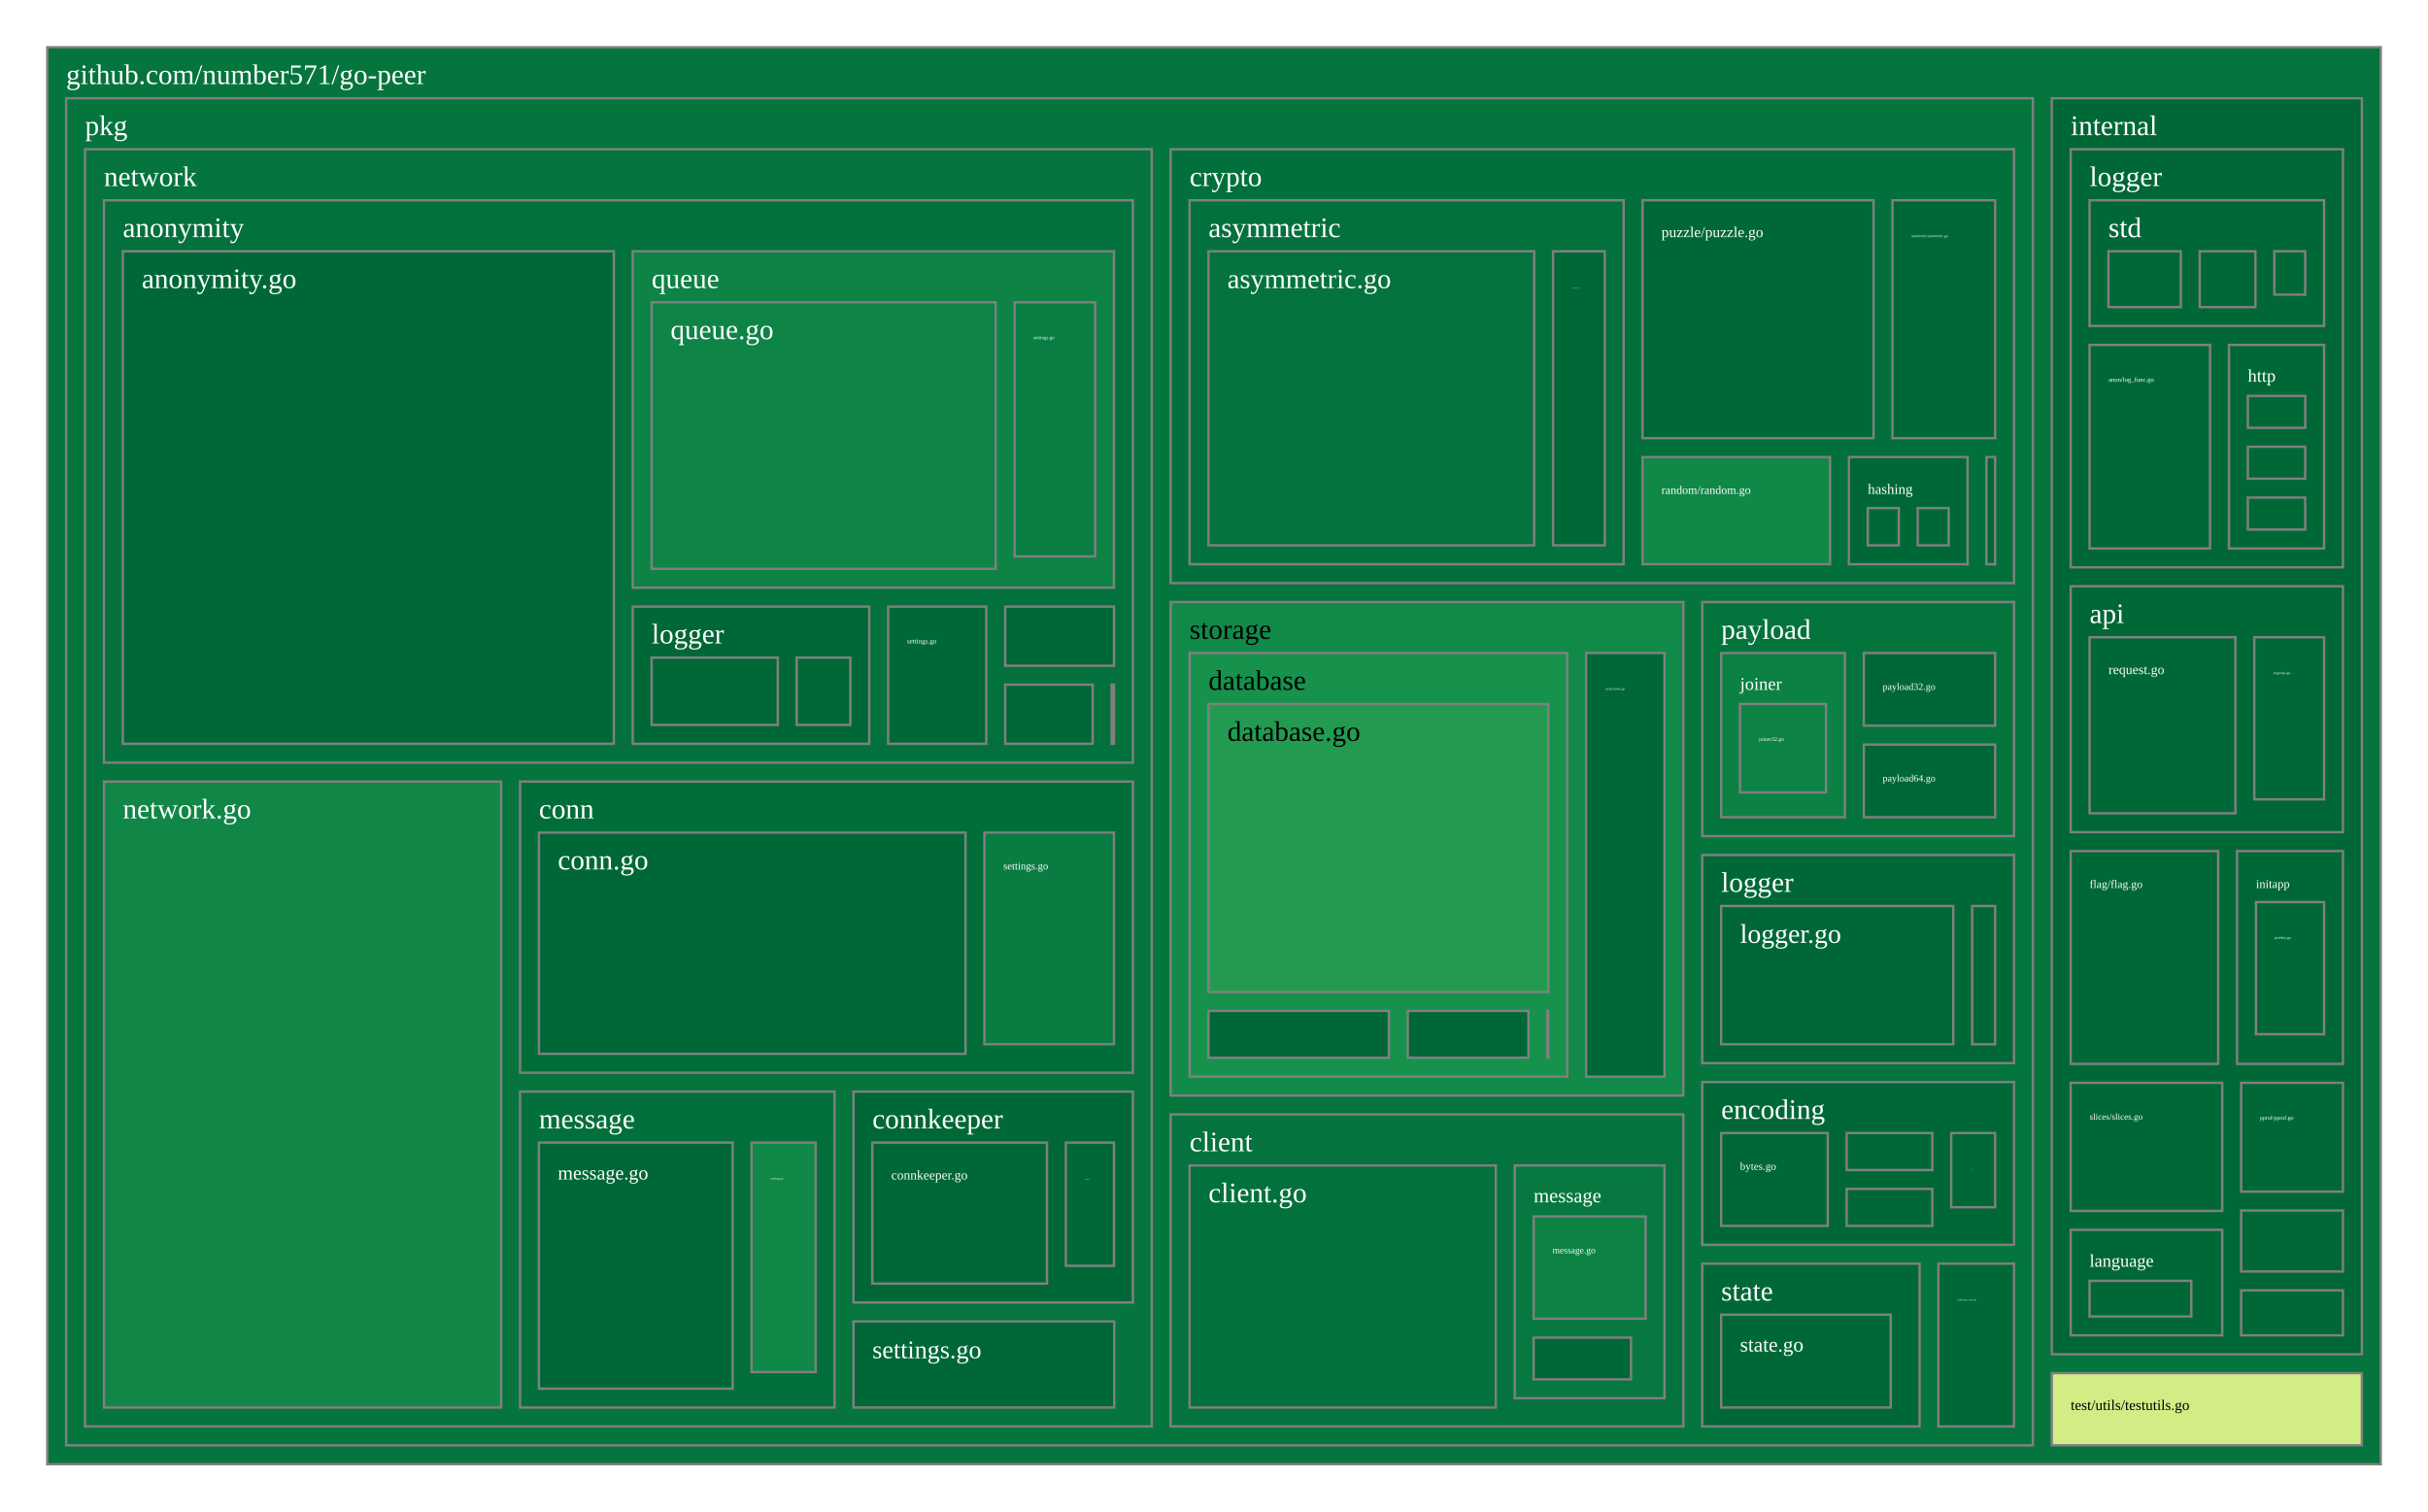
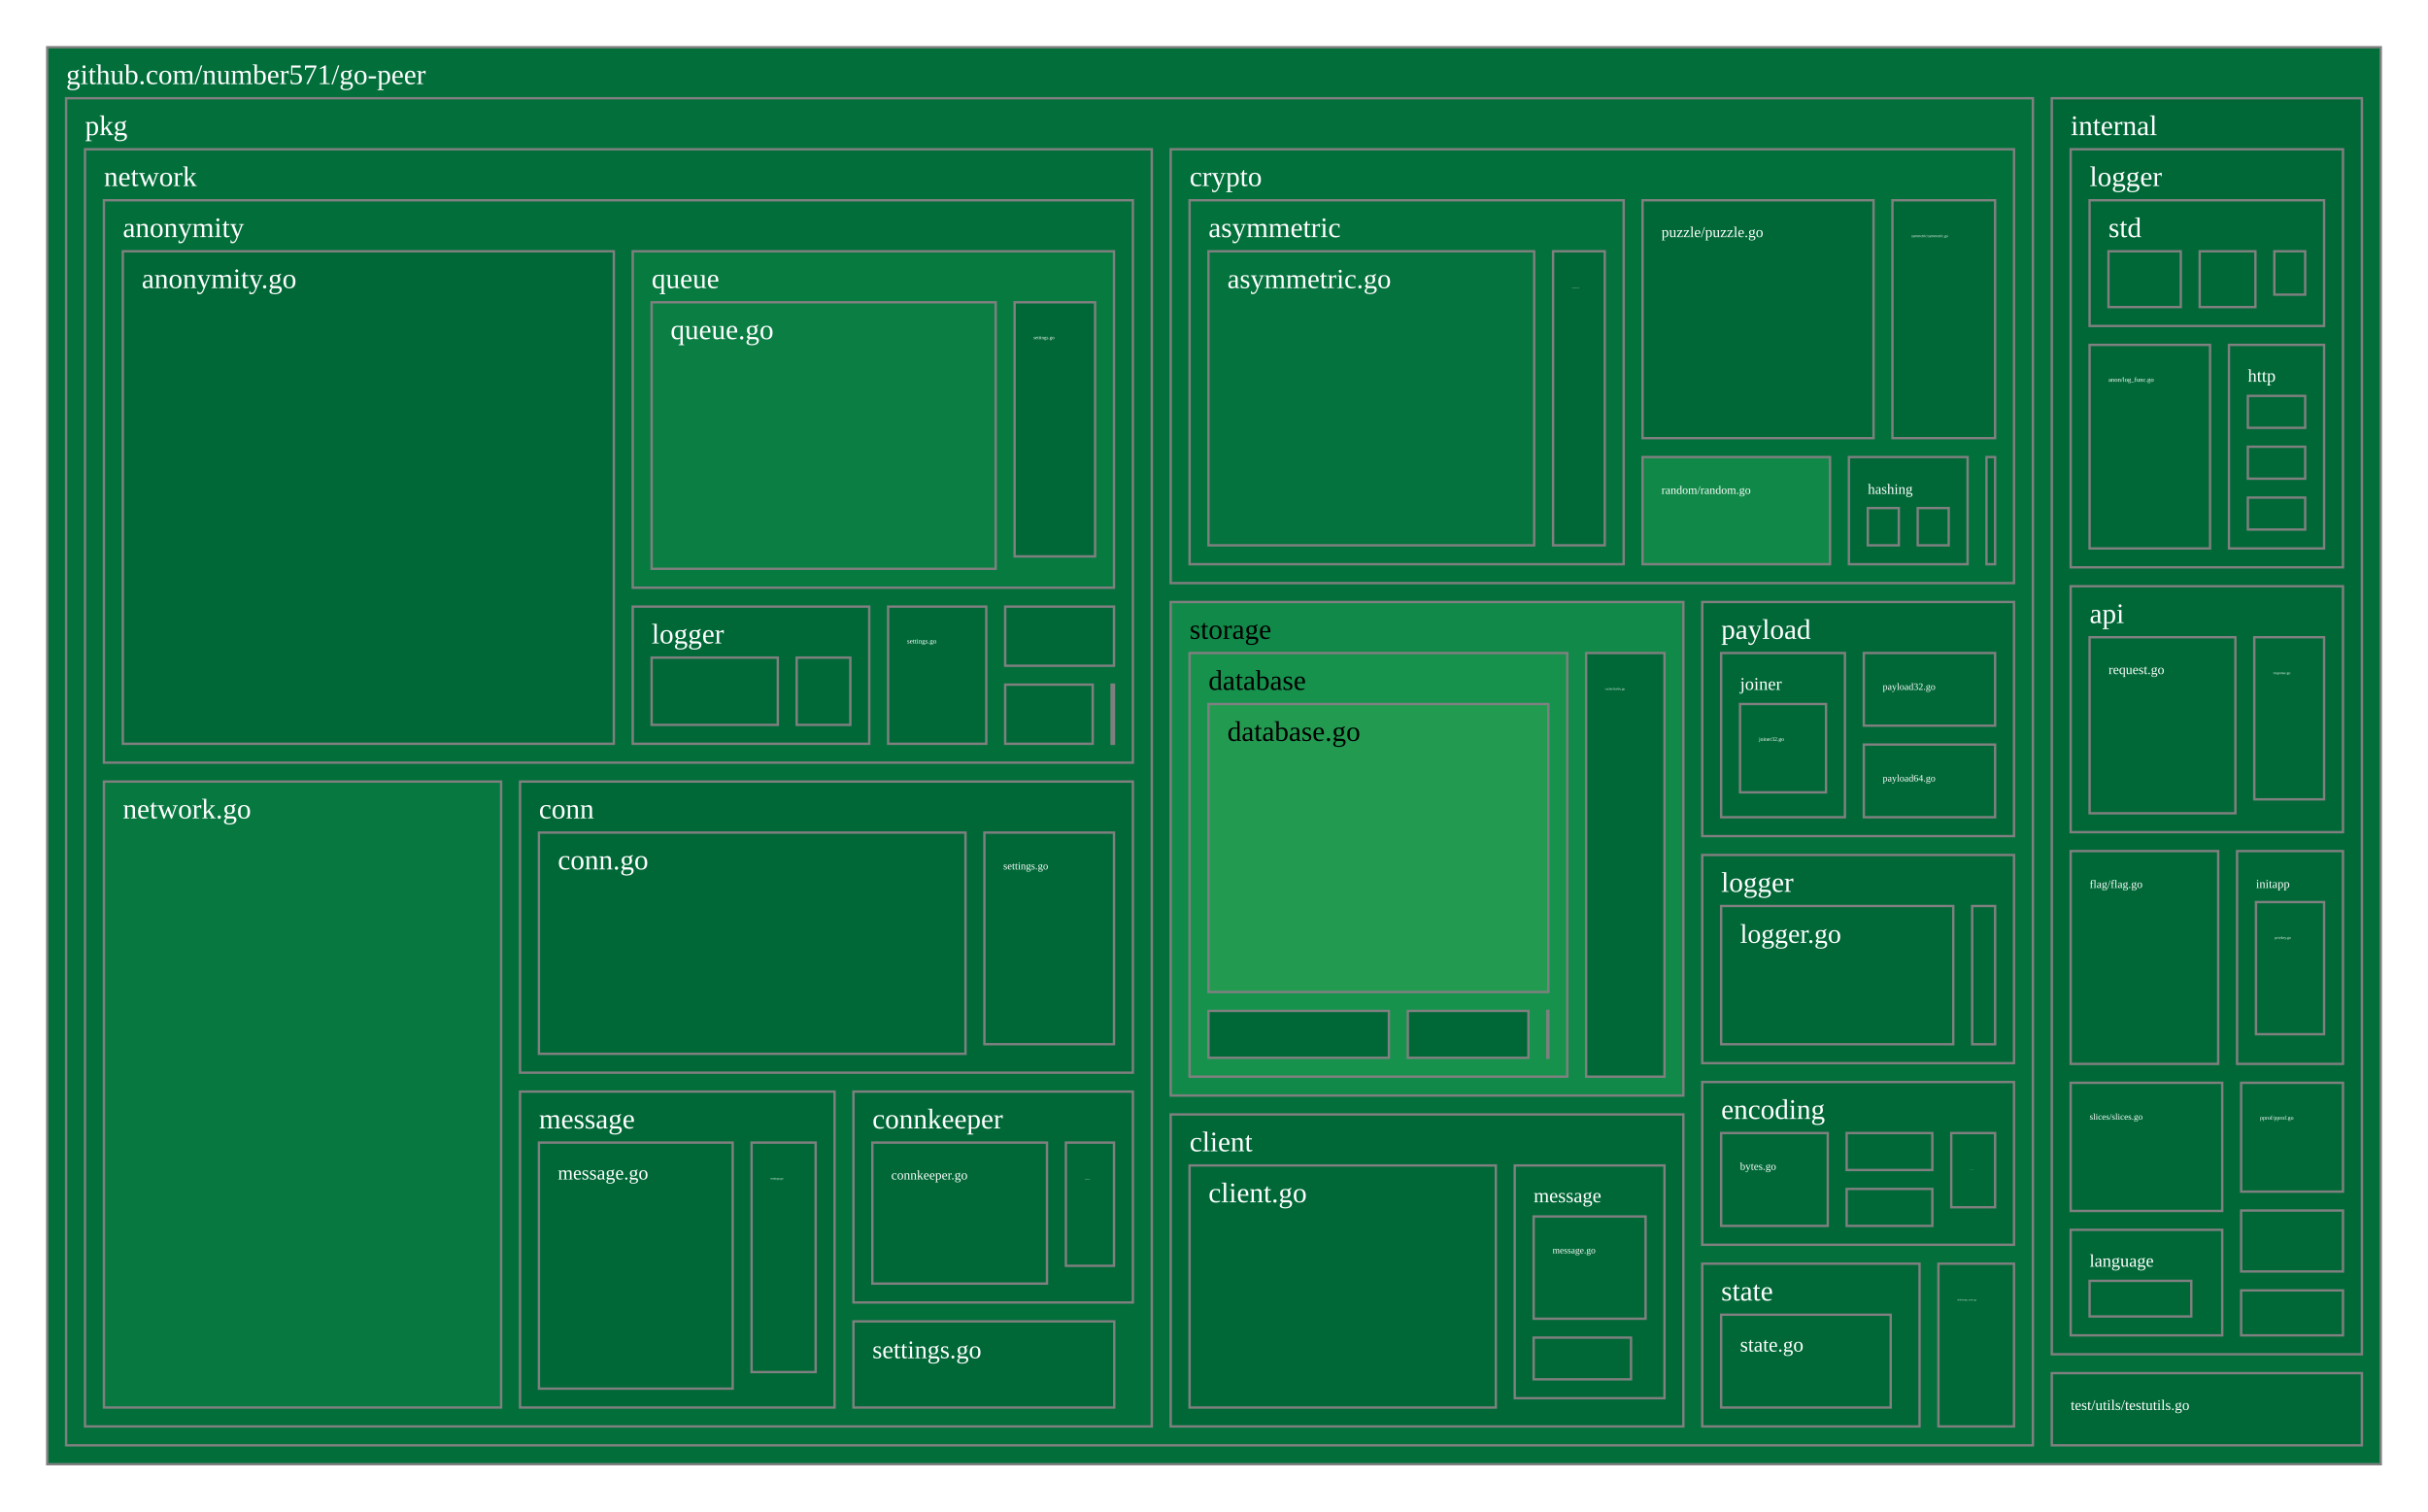
<svg xmlns="http://www.w3.org/2000/svg" viewBox="0 0 1028 640" style="background: white none repeat scroll 0% 0%;">
  <g>
-     <rect x="20" y="20" width="988" height="600" style="fill: rgb(5, 117, 61);opacity:1;fill-opacity:1.00;stroke:rgb(128,128,128);stroke-width:1px;stroke-opacity:1.00;" />
+     <rect x="20" y="20" width="988" height="600" style="fill: rgb(2, 111, 59);opacity:1;fill-opacity:1.00;stroke:rgb(128,128,128);stroke-width:1px;stroke-opacity:1.00;" />
    <text data-notex="1" text-anchor="start" transform="translate(28,35.6) scale(1)" style="font-family: Open Sans, verdana, arial, sans-serif !important; font-size: 12px; fill: rgb(255, 255, 255); fill-opacity: 1.00; white-space: pre;" data-math="N">github.com/number571/go-peer</text>
  </g>
  <g>
    <rect x="868.714" y="41.6" width="131.286" height="531.84" style="fill: rgb(0, 104, 55);opacity:1;fill-opacity:1.00;stroke:rgb(128,128,128);stroke-width:1px;stroke-opacity:1.00;" />
    <text data-notex="1" text-anchor="start" transform="translate(876.7143,57.2) scale(1)" style="font-family: Open Sans, verdana, arial, sans-serif !important; font-size: 12px; fill: rgb(255, 255, 255); fill-opacity: 1.00; white-space: pre;" data-math="N">internal</text>
  </g>
  <g>
-     <rect x="28" y="41.6" width="832.714" height="570.4" style="fill: rgb(5, 117, 62);opacity:1;fill-opacity:1.00;stroke:rgb(128,128,128);stroke-width:1px;stroke-opacity:1.00;" />
+     <rect x="28" y="41.6" width="832.714" height="570.4" style="fill: rgb(3, 112, 59);opacity:1;fill-opacity:1.00;stroke:rgb(128,128,128);stroke-width:1px;stroke-opacity:1.00;" />
    <text data-notex="1" text-anchor="start" transform="translate(36,57.2) scale(1)" style="font-family: Open Sans, verdana, arial, sans-serif !important; font-size: 12px; fill: rgb(255, 255, 255); fill-opacity: 1.00; white-space: pre;" data-math="N">pkg</text>
  </g>
  <g>
-     <rect x="868.714" y="581.44" width="131.286" height="30.56" style="fill: rgb(210, 236, 134);opacity:1;fill-opacity:1.00;stroke:rgb(128,128,128);stroke-width:1px;stroke-opacity:1.00;" />
-     <text data-notex="1" text-anchor="start" transform="translate(876.7143,597.04) scale(0.522127)" style="font-family: Open Sans, verdana, arial, sans-serif !important; font-size: 12px; fill: rgb(0, 0, 0); fill-opacity: 1.00; white-space: pre;" data-math="N">test/utils/testutils.go</text>
+     <rect x="868.714" y="581.44" width="131.286" height="30.56" style="fill: rgb(0, 104, 55);opacity:1;fill-opacity:1.00;stroke:rgb(128,128,128);stroke-width:1px;stroke-opacity:1.00;" />
+     <text data-notex="1" text-anchor="start" transform="translate(876.7143,597.04) scale(0.522127)" style="font-family: Open Sans, verdana, arial, sans-serif !important; font-size: 12px; fill: rgb(255, 255, 255); fill-opacity: 1.00; white-space: pre;" data-math="N">test/utils/testutils.go</text>
  </g>
  <g>
    <rect x="876.714" y="248.232" width="115.286" height="104.141" style="fill: rgb(0, 104, 55);opacity:1;fill-opacity:1.00;stroke:rgb(128,128,128);stroke-width:1px;stroke-opacity:1.00;" />
    <text data-notex="1" text-anchor="start" transform="translate(884.7143,263.8321) scale(1)" style="font-family: Open Sans, verdana, arial, sans-serif !important; font-size: 12px; fill: rgb(255, 255, 255); fill-opacity: 1.00; white-space: pre;" data-math="N">api</text>
  </g>
  <g>
    <rect x="948.882" y="546.394" width="43.118" height="19.046" style="fill: rgb(0, 104, 55);opacity:1;fill-opacity:1.00;stroke:rgb(128,128,128);stroke-width:1px;stroke-opacity:1.00;" />
  </g>
  <g>
    <rect x="948.882" y="512.587" width="43.118" height="25.807" style="fill: rgb(0, 104, 55);opacity:1;fill-opacity:1.00;stroke:rgb(128,128,128);stroke-width:1px;stroke-opacity:1.00;" />
  </g>
  <g>
    <rect x="876.714" y="360.373" width="62.449" height="90.123" style="fill: rgb(0, 104, 55);opacity:1;fill-opacity:1.00;stroke:rgb(128,128,128);stroke-width:1px;stroke-opacity:1.00;" />
    <text data-notex="1" text-anchor="start" transform="translate(884.7143,375.9727) scale(0.403203)" style="font-family: Open Sans, verdana, arial, sans-serif !important; font-size: 12px; fill: rgb(255, 255, 255); fill-opacity: 1.00; white-space: pre;" data-math="N">flag/flag.go</text>
  </g>
  <g>
    <rect x="947.163" y="360.373" width="44.837" height="90.123" style="fill: rgb(0, 104, 55);opacity:1;fill-opacity:1.00;stroke:rgb(128,128,128);stroke-width:1px;stroke-opacity:1.00;" />
    <text data-notex="1" text-anchor="start" transform="translate(955.1633,375.9727) scale(0.429118)" style="font-family: Open Sans, verdana, arial, sans-serif !important; font-size: 12px; fill: rgb(255, 255, 255); fill-opacity: 1.00; white-space: pre;" data-math="N">initapp</text>
  </g>
  <g>
    <rect x="876.714" y="520.757" width="64.167" height="44.683" style="fill: rgb(0, 104, 55);opacity:1;fill-opacity:1.00;stroke:rgb(128,128,128);stroke-width:1px;stroke-opacity:1.00;" />
    <text data-notex="1" text-anchor="start" transform="translate(884.7143,536.3573) scale(0.627178)" style="font-family: Open Sans, verdana, arial, sans-serif !important; font-size: 12px; fill: rgb(255, 255, 255); fill-opacity: 1.00; white-space: pre;" data-math="N">language</text>
  </g>
  <g>
    <rect x="876.714" y="63.2" width="115.286" height="177.032" style="fill: rgb(0, 104, 55);opacity:1;fill-opacity:1.00;stroke:rgb(128,128,128);stroke-width:1px;stroke-opacity:1.00;" />
    <text data-notex="1" text-anchor="start" transform="translate(884.7143,78.8) scale(1)" style="font-family: Open Sans, verdana, arial, sans-serif !important; font-size: 12px; fill: rgb(255, 255, 255); fill-opacity: 1.00; white-space: pre;" data-math="N">logger</text>
  </g>
  <g>
    <rect x="948.882" y="458.496" width="43.118" height="46.091" style="fill: rgb(0, 104, 55);opacity:1;fill-opacity:1.00;stroke:rgb(128,128,128);stroke-width:1px;stroke-opacity:1.00;" />
    <text data-notex="1" text-anchor="start" transform="translate(956.8815,474.0958) scale(0.201774)" style="font-family: Open Sans, verdana, arial, sans-serif !important; font-size: 12px; fill: rgb(255, 255, 255); fill-opacity: 1.00; white-space: pre;" data-math="N">pprof/pprof.go</text>
  </g>
  <g>
    <rect x="876.714" y="458.496" width="64.167" height="54.261" style="fill: rgb(0, 104, 55);opacity:1;fill-opacity:1.00;stroke:rgb(128,128,128);stroke-width:1px;stroke-opacity:1.00;" />
    <text data-notex="1" text-anchor="start" transform="translate(884.7143,474.0958) scale(0.313589)" style="font-family: Open Sans, verdana, arial, sans-serif !important; font-size: 12px; fill: rgb(255, 255, 255); fill-opacity: 1.00; white-space: pre;" data-math="N">slices/slices.go</text>
  </g>
  <g>
-     <rect x="495.654" y="471.898" width="217.067" height="132.102" style="fill: rgb(4, 115, 61);opacity:1;fill-opacity:1.00;stroke:rgb(128,128,128);stroke-width:1px;stroke-opacity:1.00;" />
+     <rect x="495.654" y="471.898" width="217.067" height="132.102" style="fill: rgb(0, 104, 55);opacity:1;fill-opacity:1.00;stroke:rgb(128,128,128);stroke-width:1px;stroke-opacity:1.00;" />
    <text data-notex="1" text-anchor="start" transform="translate(503.6538,487.4982) scale(1)" style="font-family: Open Sans, verdana, arial, sans-serif !important; font-size: 12px; fill: rgb(255, 255, 255); fill-opacity: 1.00; white-space: pre;" data-math="N">client</text>
  </g>
  <g>
    <rect x="495.654" y="63.2" width="357.06" height="183.711" style="fill: rgb(2, 112, 59);opacity:1;fill-opacity:1.00;stroke:rgb(128,128,128);stroke-width:1px;stroke-opacity:1.00;" />
    <text data-notex="1" text-anchor="start" transform="translate(503.6538,78.8) scale(1)" style="font-family: Open Sans, verdana, arial, sans-serif !important; font-size: 12px; fill: rgb(255, 255, 255); fill-opacity: 1.00; white-space: pre;" data-math="N">crypto</text>
  </g>
  <g>
    <rect x="720.721" y="458.177" width="131.994" height="68.911" style="fill: rgb(0, 104, 55);opacity:1;fill-opacity:1.00;stroke:rgb(128,128,128);stroke-width:1px;stroke-opacity:1.00;" />
    <text data-notex="1" text-anchor="start" transform="translate(728.7206,473.7772) scale(1)" style="font-family: Open Sans, verdana, arial, sans-serif !important; font-size: 12px; fill: rgb(255, 255, 255); fill-opacity: 1.00; white-space: pre;" data-math="N">encoding</text>
  </g>
  <g>
    <rect x="720.721" y="362.038" width="131.994" height="88.139" style="fill: rgb(0, 104, 55);opacity:1;fill-opacity:1.00;stroke:rgb(128,128,128);stroke-width:1px;stroke-opacity:1.00;" />
    <text data-notex="1" text-anchor="start" transform="translate(728.7206,377.6379) scale(1)" style="font-family: Open Sans, verdana, arial, sans-serif !important; font-size: 12px; fill: rgb(255, 255, 255); fill-opacity: 1.00; white-space: pre;" data-math="N">logger</text>
  </g>
  <g>
-     <rect x="36" y="63.2" width="451.654" height="540.8" style="fill: rgb(5, 116, 61);opacity:1;fill-opacity:1.00;stroke:rgb(128,128,128);stroke-width:1px;stroke-opacity:1.00;" />
+     <rect x="36" y="63.2" width="451.654" height="540.8" style="fill: rgb(2, 110, 58);opacity:1;fill-opacity:1.00;stroke:rgb(128,128,128);stroke-width:1px;stroke-opacity:1.00;" />
    <text data-notex="1" text-anchor="start" transform="translate(44,78.8) scale(1)" style="font-family: Open Sans, verdana, arial, sans-serif !important; font-size: 12px; fill: rgb(255, 255, 255); fill-opacity: 1.00; white-space: pre;" data-math="N">network</text>
  </g>
  <g>
-     <rect x="720.721" y="254.911" width="131.994" height="99.127" style="fill: rgb(4, 116, 61);opacity:1;fill-opacity:1.00;stroke:rgb(128,128,128);stroke-width:1px;stroke-opacity:1.00;" />
+     <rect x="720.721" y="254.911" width="131.994" height="99.127" style="fill: rgb(0, 104, 55);opacity:1;fill-opacity:1.00;stroke:rgb(128,128,128);stroke-width:1px;stroke-opacity:1.00;" />
    <text data-notex="1" text-anchor="start" transform="translate(728.7206,270.5113) scale(1)" style="font-family: Open Sans, verdana, arial, sans-serif !important; font-size: 12px; fill: rgb(255, 255, 255); fill-opacity: 1.00; white-space: pre;" data-math="N">payload</text>
  </g>
  <g>
    <rect x="720.721" y="535.089" width="91.995" height="68.911" style="fill: rgb(0, 104, 55);opacity:1;fill-opacity:1.00;stroke:rgb(128,128,128);stroke-width:1px;stroke-opacity:1.00;" />
    <text data-notex="1" text-anchor="start" transform="translate(728.7206,550.6886) scale(1)" style="font-family: Open Sans, verdana, arial, sans-serif !important; font-size: 12px; fill: rgb(255, 255, 255); fill-opacity: 1.00; white-space: pre;" data-math="N">state</text>
  </g>
  <g>
    <rect x="495.654" y="254.911" width="217.067" height="208.987" style="fill: rgb(17, 138, 73);opacity:1;fill-opacity:1.00;stroke:rgb(128,128,128);stroke-width:1px;stroke-opacity:1.00;" />
    <text data-notex="1" text-anchor="start" transform="translate(503.6538,270.5113) scale(1)" style="font-family: Open Sans, verdana, arial, sans-serif !important; font-size: 12px; fill: rgb(0, 0, 0); fill-opacity: 1.00; white-space: pre;" data-math="N">storage</text>
  </g>
  <g>
    <rect x="820.716" y="535.089" width="31.998" height="68.911" style="fill: rgb(0, 104, 55);opacity:1;fill-opacity:1.00;stroke:rgb(128,128,128);stroke-width:1px;stroke-opacity:1.00;" />
    <text data-notex="1" text-anchor="start" transform="translate(828.7161,550.6886) scale(0.079356)" style="font-family: Open Sans, verdana, arial, sans-serif !important; font-size: 12px; fill: rgb(255, 255, 255); fill-opacity: 1.00; white-space: pre;" data-math="N">utils/merge_errors.go</text>
  </g>
  <g>
    <rect x="884.714" y="269.832" width="61.736" height="74.541" style="fill: rgb(0, 104, 55);opacity:1;fill-opacity:1.00;stroke:rgb(128,128,128);stroke-width:1px;stroke-opacity:1.00;" />
    <text data-notex="1" text-anchor="start" transform="translate(892.7143,285.4321) scale(0.476414)" style="font-family: Open Sans, verdana, arial, sans-serif !important; font-size: 12px; fill: rgb(255, 255, 255); fill-opacity: 1.00; white-space: pre;" data-math="N">request.go</text>
  </g>
  <g>
    <rect x="954.45" y="269.832" width="29.55" height="68.645" style="fill: rgb(0, 104, 55);opacity:1;fill-opacity:1.00;stroke:rgb(128,128,128);stroke-width:1px;stroke-opacity:1.00;" />
    <text data-notex="1" text-anchor="start" transform="translate(962.45,285.4321) scale(0.128314)" style="font-family: Open Sans, verdana, arial, sans-serif !important; font-size: 12px; fill: rgb(255, 255, 255); fill-opacity: 1.00; white-space: pre;" data-math="N">response.go</text>
  </g>
  <g>
    <rect x="955.163" y="381.973" width="28.837" height="55.955" style="fill: rgb(0, 104, 55);opacity:1;fill-opacity:1.00;stroke:rgb(128,128,128);stroke-width:1px;stroke-opacity:1.00;" />
    <text data-notex="1" text-anchor="start" transform="translate(963.1633,397.5727) scale(0.133716)" style="font-family: Open Sans, verdana, arial, sans-serif !important; font-size: 12px; fill: rgb(255, 255, 255); fill-opacity: 1.00; white-space: pre;" data-math="N">privkey.go</text>
  </g>
  <g>
    <rect x="884.714" y="542.357" width="43.061" height="15.083" style="fill: rgb(0, 104, 55);opacity:1;fill-opacity:1.00;stroke:rgb(128,128,128);stroke-width:1px;stroke-opacity:1.00;" />
  </g>
  <g>
    <rect x="884.714" y="146.031" width="51.007" height="86.201" style="fill: rgb(0, 104, 55);opacity:1;fill-opacity:1.00;stroke:rgb(128,128,128);stroke-width:1px;stroke-opacity:1.00;" />
    <text data-notex="1" text-anchor="start" transform="translate(892.7143,161.6308) scale(0.227911)" style="font-family: Open Sans, verdana, arial, sans-serif !important; font-size: 12px; fill: rgb(255, 255, 255); fill-opacity: 1.00; white-space: pre;" data-math="N">anon/log_func.go</text>
  </g>
  <g>
    <rect x="943.721" y="146.031" width="40.279" height="86.201" style="fill: rgb(0, 104, 55);opacity:1;fill-opacity:1.00;stroke:rgb(128,128,128);stroke-width:1px;stroke-opacity:1.00;" />
    <text data-notex="1" text-anchor="start" transform="translate(951.7214,161.6308) scale(0.632254)" style="font-family: Open Sans, verdana, arial, sans-serif !important; font-size: 12px; fill: rgb(255, 255, 255); fill-opacity: 1.00; white-space: pre;" data-math="N">http</text>
  </g>
  <g>
    <rect x="884.714" y="84.8" width="99.286" height="53.231" style="fill: rgb(0, 104, 55);opacity:1;fill-opacity:1.00;stroke:rgb(128,128,128);stroke-width:1px;stroke-opacity:1.00;" />
    <text data-notex="1" text-anchor="start" transform="translate(892.7143,100.4) scale(1)" style="font-family: Open Sans, verdana, arial, sans-serif !important; font-size: 12px; fill: rgb(255, 255, 255); fill-opacity: 1.00; white-space: pre;" data-math="N">std</text>
  </g>
  <g>
-     <rect x="503.654" y="493.498" width="129.678" height="102.502" style="fill: rgb(3, 113, 59);opacity:1;fill-opacity:1.00;stroke:rgb(128,128,128);stroke-width:1px;stroke-opacity:1.00;" />
+     <rect x="503.654" y="493.498" width="129.678" height="102.502" style="fill: rgb(0, 104, 55);opacity:1;fill-opacity:1.00;stroke:rgb(128,128,128);stroke-width:1px;stroke-opacity:1.00;" />
    <text data-notex="1" text-anchor="start" transform="translate(511.6538,509.0982) scale(1)" style="font-family: Open Sans, verdana, arial, sans-serif !important; font-size: 12px; fill: rgb(255, 255, 255); fill-opacity: 1.00; white-space: pre;" data-math="N">client.go</text>
  </g>
  <g>
-     <rect x="641.332" y="493.498" width="63.389" height="98.555" style="fill: rgb(7, 121, 64);opacity:1;fill-opacity:1.00;stroke:rgb(128,128,128);stroke-width:1px;stroke-opacity:1.00;" />
+     <rect x="641.332" y="493.498" width="63.389" height="98.555" style="fill: rgb(0, 104, 55);opacity:1;fill-opacity:1.00;stroke:rgb(128,128,128);stroke-width:1px;stroke-opacity:1.00;" />
    <text data-notex="1" text-anchor="start" transform="translate(649.332,509.0982) scale(0.705188)" style="font-family: Open Sans, verdana, arial, sans-serif !important; font-size: 12px; fill: rgb(255, 255, 255); fill-opacity: 1.00; white-space: pre;" data-math="N">message</text>
  </g>
  <g>
    <rect x="503.654" y="84.8" width="183.791" height="154.111" style="fill: rgb(3, 113, 60);opacity:1;fill-opacity:1.00;stroke:rgb(128,128,128);stroke-width:1px;stroke-opacity:1.00;" />
    <text data-notex="1" text-anchor="start" transform="translate(511.6538,100.4) scale(1)" style="font-family: Open Sans, verdana, arial, sans-serif !important; font-size: 12px; fill: rgb(255, 255, 255); fill-opacity: 1.00; white-space: pre;" data-math="N">asymmetric</text>
  </g>
  <g>
    <rect x="782.817" y="193.533" width="50.248" height="45.378" style="fill: rgb(0, 104, 55);opacity:1;fill-opacity:1.00;stroke:rgb(128,128,128);stroke-width:1px;stroke-opacity:1.00;" />
    <text data-notex="1" text-anchor="start" transform="translate(790.817,209.1332) scale(0.50964)" style="font-family: Open Sans, verdana, arial, sans-serif !important; font-size: 12px; fill: rgb(255, 255, 255); fill-opacity: 1.00; white-space: pre;" data-math="N">hashing</text>
  </g>
  <g>
    <rect x="841.065" y="193.533" width="3.65" height="45.378" style="fill: rgb(0, 104, 55);opacity:1;fill-opacity:1.00;stroke:rgb(128,128,128);stroke-width:1px;stroke-opacity:1.00;" />
  </g>
  <g>
    <rect x="695.445" y="84.8" width="97.799" height="100.733" style="fill: rgb(0, 104, 55);opacity:1;fill-opacity:1.00;stroke:rgb(128,128,128);stroke-width:1px;stroke-opacity:1.00;" />
    <text data-notex="1" text-anchor="start" transform="translate(703.4453,100.4) scale(0.532546)" style="font-family: Open Sans, verdana, arial, sans-serif !important; font-size: 12px; fill: rgb(255, 255, 255); fill-opacity: 1.00; white-space: pre;" data-math="N">puzzle/puzzle.go</text>
  </g>
  <g>
    <rect x="695.445" y="193.533" width="79.372" height="45.378" style="fill: rgb(16, 136, 71);opacity:1;fill-opacity:1.00;stroke:rgb(128,128,128);stroke-width:1px;stroke-opacity:1.00;" />
    <text data-notex="1" text-anchor="start" transform="translate(703.4453,209.1332) scale(0.412576)" style="font-family: Open Sans, verdana, arial, sans-serif !important; font-size: 12px; fill: rgb(255, 255, 255); fill-opacity: 1.00; white-space: pre;" data-math="N">random/random.go</text>
  </g>
  <g>
    <rect x="801.244" y="84.8" width="43.47" height="100.733" style="fill: rgb(0, 104, 55);opacity:1;fill-opacity:1.00;stroke:rgb(128,128,128);stroke-width:1px;stroke-opacity:1.00;" />
    <text data-notex="1" text-anchor="start" transform="translate(809.2444,100.4) scale(0.130066)" style="font-family: Open Sans, verdana, arial, sans-serif !important; font-size: 12px; fill: rgb(255, 255, 255); fill-opacity: 1.00; white-space: pre;" data-math="N">symmetric/symmetric.go</text>
  </g>
  <g>
    <rect x="728.721" y="479.777" width="45.14" height="39.311" style="fill: rgb(0, 104, 55);opacity:1;fill-opacity:1.00;stroke:rgb(128,128,128);stroke-width:1px;stroke-opacity:1.00;" />
    <text data-notex="1" text-anchor="start" transform="translate(736.7206,495.3772) scale(0.379429)" style="font-family: Open Sans, verdana, arial, sans-serif !important; font-size: 12px; fill: rgb(255, 255, 255); fill-opacity: 1.00; white-space: pre;" data-math="N">bytes.go</text>
  </g>
  <g>
    <rect x="781.861" y="479.777" width="36.283" height="15.656" style="fill: rgb(0, 104, 55);opacity:1;fill-opacity:1.00;stroke:rgb(128,128,128);stroke-width:1px;stroke-opacity:1.00;" />
  </g>
  <g>
    <rect x="781.861" y="503.433" width="36.283" height="15.656" style="fill: rgb(0, 104, 55);opacity:1;fill-opacity:1.00;stroke:rgb(128,128,128);stroke-width:1px;stroke-opacity:1.00;" />
  </g>
  <g>
    <rect x="826.144" y="479.777" width="18.57" height="31.426" style="fill: rgb(0, 104, 55);opacity:1;fill-opacity:1.00;stroke:rgb(128,128,128);stroke-width:1px;stroke-opacity:1.00;" />
    <text data-notex="1" text-anchor="start" transform="translate(834.1442,495.3772) scale(0.015748)" style="font-family: Open Sans, verdana, arial, sans-serif !important; font-size: 12px; fill: rgb(255, 255, 255); fill-opacity: 1.00; white-space: pre;" data-math="N">serialize_yaml.go</text>
  </g>
  <g>
    <rect x="728.721" y="383.638" width="98.28" height="58.539" style="fill: rgb(0, 104, 55);opacity:1;fill-opacity:1.00;stroke:rgb(128,128,128);stroke-width:1px;stroke-opacity:1.00;" />
    <text data-notex="1" text-anchor="start" transform="translate(736.7206,399.2379) scale(0.952318)" style="font-family: Open Sans, verdana, arial, sans-serif !important; font-size: 12px; fill: rgb(255, 255, 255); fill-opacity: 1.00; white-space: pre;" data-math="N">logger.go</text>
  </g>
  <g>
    <rect x="835.001" y="383.638" width="9.713" height="58.539" style="fill: rgb(0, 104, 55);opacity:1;fill-opacity:1.00;stroke:rgb(128,128,128);stroke-width:1px;stroke-opacity:1.00;" />
  </g>
  <g>
-     <rect x="44" y="84.8" width="435.654" height="238.145" style="fill: rgb(3, 113, 60);opacity:1;fill-opacity:1.00;stroke:rgb(128,128,128);stroke-width:1px;stroke-opacity:1.00;" />
+     <rect x="44" y="84.8" width="435.654" height="238.145" style="fill: rgb(2, 110, 58);opacity:1;fill-opacity:1.00;stroke:rgb(128,128,128);stroke-width:1px;stroke-opacity:1.00;" />
    <text data-notex="1" text-anchor="start" transform="translate(52,100.4) scale(1)" style="font-family: Open Sans, verdana, arial, sans-serif !important; font-size: 12px; fill: rgb(255, 255, 255); fill-opacity: 1.00; white-space: pre;" data-math="N">anonymity</text>
  </g>
  <g>
-     <rect x="220.176" y="330.945" width="259.478" height="123.276" style="fill: rgb(1, 109, 57);opacity:1;fill-opacity:1.00;stroke:rgb(128,128,128);stroke-width:1px;stroke-opacity:1.00;" />
+     <rect x="220.176" y="330.945" width="259.478" height="123.276" style="fill: rgb(0, 104, 55);opacity:1;fill-opacity:1.00;stroke:rgb(128,128,128);stroke-width:1px;stroke-opacity:1.00;" />
    <text data-notex="1" text-anchor="start" transform="translate(228.1756,346.5451) scale(1)" style="font-family: Open Sans, verdana, arial, sans-serif !important; font-size: 12px; fill: rgb(255, 255, 255); fill-opacity: 1.00; white-space: pre;" data-math="N">conn</text>
  </g>
  <g>
    <rect x="361.345" y="462.222" width="118.309" height="89.299" style="fill: rgb(0, 104, 55);opacity:1;fill-opacity:1.00;stroke:rgb(128,128,128);stroke-width:1px;stroke-opacity:1.00;" />
    <text data-notex="1" text-anchor="start" transform="translate(369.3447,477.8215) scale(1)" style="font-family: Open Sans, verdana, arial, sans-serif !important; font-size: 12px; fill: rgb(255, 255, 255); fill-opacity: 1.00; white-space: pre;" data-math="N">connkeeper</text>
  </g>
  <g>
-     <rect x="220.176" y="462.222" width="133.169" height="133.778" style="fill: rgb(3, 112, 59);opacity:1;fill-opacity:1.00;stroke:rgb(128,128,128);stroke-width:1px;stroke-opacity:1.00;" />
+     <rect x="220.176" y="462.222" width="133.169" height="133.778" style="fill: rgb(0, 104, 55);opacity:1;fill-opacity:1.00;stroke:rgb(128,128,128);stroke-width:1px;stroke-opacity:1.00;" />
    <text data-notex="1" text-anchor="start" transform="translate(228.1756,477.8215) scale(1)" style="font-family: Open Sans, verdana, arial, sans-serif !important; font-size: 12px; fill: rgb(255, 255, 255); fill-opacity: 1.00; white-space: pre;" data-math="N">message</text>
  </g>
  <g>
-     <rect x="44" y="330.945" width="168.176" height="265.055" style="fill: rgb(16, 135, 71);opacity:1;fill-opacity:1.00;stroke:rgb(128,128,128);stroke-width:1px;stroke-opacity:1.00;" />
+     <rect x="44" y="330.945" width="168.176" height="265.055" style="fill: rgb(7, 121, 64);opacity:1;fill-opacity:1.00;stroke:rgb(128,128,128);stroke-width:1px;stroke-opacity:1.00;" />
    <text data-notex="1" text-anchor="start" transform="translate(52,346.5451) scale(1)" style="font-family: Open Sans, verdana, arial, sans-serif !important; font-size: 12px; fill: rgb(255, 255, 255); fill-opacity: 1.00; white-space: pre;" data-math="N">network.go</text>
  </g>
  <g>
    <rect x="361.345" y="559.52" width="110.415" height="36.48" style="fill: rgb(0, 104, 55);opacity:1;fill-opacity:1.00;stroke:rgb(128,128,128);stroke-width:1px;stroke-opacity:1.00;" />
    <text data-notex="1" text-anchor="start" transform="translate(369.3447,575.1205) scale(0.89408)" style="font-family: Open Sans, verdana, arial, sans-serif !important; font-size: 12px; fill: rgb(255, 255, 255); fill-opacity: 1.00; white-space: pre;" data-math="N">settings.go</text>
  </g>
  <g>
-     <rect x="728.721" y="276.511" width="52.407" height="69.527" style="fill: rgb(12, 129, 68);opacity:1;fill-opacity:1.00;stroke:rgb(128,128,128);stroke-width:1px;stroke-opacity:1.00;" />
+     <rect x="728.721" y="276.511" width="52.407" height="69.527" style="fill: rgb(0, 104, 55);opacity:1;fill-opacity:1.00;stroke:rgb(128,128,128);stroke-width:1px;stroke-opacity:1.00;" />
    <text data-notex="1" text-anchor="start" transform="translate(736.7206,292.1113) scale(0.632069)" style="font-family: Open Sans, verdana, arial, sans-serif !important; font-size: 12px; fill: rgb(255, 255, 255); fill-opacity: 1.00; white-space: pre;" data-math="N">joiner</text>
  </g>
  <g>
    <rect x="789.128" y="276.511" width="55.587" height="30.763" style="fill: rgb(0, 104, 55);opacity:1;fill-opacity:1.00;stroke:rgb(128,128,128);stroke-width:1px;stroke-opacity:1.00;" />
    <text data-notex="1" text-anchor="start" transform="translate(797.1278,292.1113) scale(0.343633)" style="font-family: Open Sans, verdana, arial, sans-serif !important; font-size: 12px; fill: rgb(255, 255, 255); fill-opacity: 1.00; white-space: pre;" data-math="N">payload32.go</text>
  </g>
  <g>
    <rect x="789.128" y="315.275" width="55.587" height="30.763" style="fill: rgb(0, 104, 55);opacity:1;fill-opacity:1.00;stroke:rgb(128,128,128);stroke-width:1px;stroke-opacity:1.00;" />
    <text data-notex="1" text-anchor="start" transform="translate(797.1278,330.8746) scale(0.343633)" style="font-family: Open Sans, verdana, arial, sans-serif !important; font-size: 12px; fill: rgb(255, 255, 255); fill-opacity: 1.00; white-space: pre;" data-math="N">payload64.go</text>
  </g>
  <g>
    <rect x="728.721" y="556.689" width="71.796" height="39.311" style="fill: rgb(0, 104, 55);opacity:1;fill-opacity:1.00;stroke:rgb(128,128,128);stroke-width:1px;stroke-opacity:1.00;" />
    <text data-notex="1" text-anchor="start" transform="translate(736.7206,572.2886) scale(0.726507)" style="font-family: Open Sans, verdana, arial, sans-serif !important; font-size: 12px; fill: rgb(255, 255, 255); fill-opacity: 1.00; white-space: pre;" data-math="N">state.go</text>
  </g>
  <g>
    <rect x="671.566" y="276.511" width="33.155" height="179.387" style="fill: rgb(0, 104, 55);opacity:1;fill-opacity:1.00;stroke:rgb(128,128,128);stroke-width:1px;stroke-opacity:1.00;" />
    <text data-notex="1" text-anchor="start" transform="translate(679.5657,292.1113) scale(0.111685)" style="font-family: Open Sans, verdana, arial, sans-serif !important; font-size: 12px; fill: rgb(255, 255, 255); fill-opacity: 1.00; white-space: pre;" data-math="N">cache/lru/lru.go</text>
  </g>
  <g>
    <rect x="503.654" y="276.511" width="159.912" height="179.387" style="fill: rgb(22, 146, 77);opacity:1;fill-opacity:1.00;stroke:rgb(128,128,128);stroke-width:1px;stroke-opacity:1.00;" />
    <text data-notex="1" text-anchor="start" transform="translate(511.6538,292.1113) scale(1)" style="font-family: Open Sans, verdana, arial, sans-serif !important; font-size: 12px; fill: rgb(0, 0, 0); fill-opacity: 1.00; white-space: pre;" data-math="N">database</text>
  </g>
  <g>
    <rect x="951.721" y="167.631" width="24.279" height="13.534" style="fill: rgb(0, 104, 55);opacity:1;fill-opacity:1.00;stroke:rgb(128,128,128);stroke-width:1px;stroke-opacity:1.00;" />
  </g>
  <g>
    <rect x="951.721" y="189.165" width="24.279" height="13.534" style="fill: rgb(0, 104, 55);opacity:1;fill-opacity:1.00;stroke:rgb(128,128,128);stroke-width:1px;stroke-opacity:1.00;" />
  </g>
  <g>
    <rect x="951.721" y="210.698" width="24.279" height="13.534" style="fill: rgb(0, 104, 55);opacity:1;fill-opacity:1.00;stroke:rgb(128,128,128);stroke-width:1px;stroke-opacity:1.00;" />
  </g>
  <g>
    <rect x="962.934" y="106.4" width="13.066" height="18.359" style="fill: rgb(0, 104, 55);opacity:1;fill-opacity:1.00;stroke:rgb(128,128,128);stroke-width:1px;stroke-opacity:1.00;" />
  </g>
  <g>
    <rect x="892.714" y="106.4" width="30.621" height="23.631" style="fill: rgb(0, 104, 55);opacity:1;fill-opacity:1.00;stroke:rgb(128,128,128);stroke-width:1px;stroke-opacity:1.00;" />
  </g>
  <g>
    <rect x="931.335" y="106.4" width="23.599" height="23.631" style="fill: rgb(0, 104, 55);opacity:1;fill-opacity:1.00;stroke:rgb(128,128,128);stroke-width:1px;stroke-opacity:1.00;" />
  </g>
  <g>
-     <rect x="649.332" y="515.098" width="47.389" height="43.304" style="fill: rgb(13, 130, 69);opacity:1;fill-opacity:1.00;stroke:rgb(128,128,128);stroke-width:1px;stroke-opacity:1.00;" />
+     <rect x="649.332" y="515.098" width="47.389" height="43.304" style="fill: rgb(0, 104, 55);opacity:1;fill-opacity:1.00;stroke:rgb(128,128,128);stroke-width:1px;stroke-opacity:1.00;" />
    <text data-notex="1" text-anchor="start" transform="translate(657.332,530.6982) scale(0.326965)" style="font-family: Open Sans, verdana, arial, sans-serif !important; font-size: 12px; fill: rgb(255, 255, 255); fill-opacity: 1.00; white-space: pre;" data-math="N">message.go</text>
  </g>
  <g>
    <rect x="649.332" y="566.402" width="41.234" height="17.652" style="fill: rgb(0, 104, 55);opacity:1;fill-opacity:1.00;stroke:rgb(128,128,128);stroke-width:1px;stroke-opacity:1.00;" />
  </g>
  <g>
    <rect x="511.654" y="106.4" width="137.907" height="124.511" style="fill: rgb(4, 115, 61);opacity:1;fill-opacity:1.00;stroke:rgb(128,128,128);stroke-width:1px;stroke-opacity:1.00;" />
    <text data-notex="1" text-anchor="start" transform="translate(519.6538,122) scale(0.976818)" style="font-family: Open Sans, verdana, arial, sans-serif !important; font-size: 12px; fill: rgb(255, 255, 255); fill-opacity: 1.00; white-space: pre;" data-math="N">asymmetric.go</text>
  </g>
  <g>
    <rect x="657.561" y="106.4" width="21.885" height="124.511" style="fill: rgb(0, 104, 55);opacity:1;fill-opacity:1.00;stroke:rgb(128,128,128);stroke-width:1px;stroke-opacity:1.00;" />
    <text data-notex="1" text-anchor="start" transform="translate(665.5607,122) scale(0.040865)" style="font-family: Open Sans, verdana, arial, sans-serif !important; font-size: 12px; fill: rgb(255, 255, 255); fill-opacity: 1.00; white-space: pre;" data-math="N">list_pubkeys.go</text>
  </g>
  <g>
    <rect x="790.817" y="215.133" width="13.124" height="15.778" style="fill: rgb(0, 104, 55);opacity:1;fill-opacity:1.00;stroke:rgb(128,128,128);stroke-width:1px;stroke-opacity:1.00;" />
  </g>
  <g>
    <rect x="811.941" y="215.133" width="13.124" height="15.778" style="fill: rgb(0, 104, 55);opacity:1;fill-opacity:1.00;stroke:rgb(128,128,128);stroke-width:1px;stroke-opacity:1.00;" />
  </g>
  <g>
    <rect x="425.586" y="256.857" width="46.067" height="25.044" style="fill: rgb(0, 104, 55);opacity:1;fill-opacity:1.00;stroke:rgb(128,128,128);stroke-width:1px;stroke-opacity:1.00;" />
  </g>
  <g>
    <rect x="52" y="106.4" width="207.89" height="208.545" style="fill: rgb(0, 104, 55);opacity:1;fill-opacity:1.00;stroke:rgb(128,128,128);stroke-width:1px;stroke-opacity:1.00;" />
    <text data-notex="1" text-anchor="start" transform="translate(60,122) scale(1)" style="font-family: Open Sans, verdana, arial, sans-serif !important; font-size: 12px; fill: rgb(255, 255, 255); fill-opacity: 1.00; white-space: pre;" data-math="N">anonymity.go</text>
  </g>
  <g>
    <rect x="470.643" y="289.901" width="1.011" height="25.044" style="fill: rgb(0, 104, 55);opacity:1;fill-opacity:1.00;stroke:rgb(128,128,128);stroke-width:1px;stroke-opacity:1.00;" />
  </g>
  <g>
    <rect x="425.586" y="289.901" width="37.056" height="25.044" style="fill: rgb(0, 104, 55);opacity:1;fill-opacity:1.00;stroke:rgb(128,128,128);stroke-width:1px;stroke-opacity:1.00;" />
  </g>
  <g>
    <rect x="267.89" y="256.857" width="100.135" height="58.088" style="fill: rgb(0, 104, 55);opacity:1;fill-opacity:1.00;stroke:rgb(128,128,128);stroke-width:1px;stroke-opacity:1.00;" />
    <text data-notex="1" text-anchor="start" transform="translate(275.8896,272.4567) scale(1)" style="font-family: Open Sans, verdana, arial, sans-serif !important; font-size: 12px; fill: rgb(255, 255, 255); fill-opacity: 1.00; white-space: pre;" data-math="N">logger</text>
  </g>
  <g>
-     <rect x="267.89" y="106.4" width="203.764" height="142.457" style="fill: rgb(13, 131, 69);opacity:1;fill-opacity:1.00;stroke:rgb(128,128,128);stroke-width:1px;stroke-opacity:1.00;" />
+     <rect x="267.89" y="106.4" width="203.764" height="142.457" style="fill: rgb(7, 122, 64);opacity:1;fill-opacity:1.00;stroke:rgb(128,128,128);stroke-width:1px;stroke-opacity:1.00;" />
    <text data-notex="1" text-anchor="start" transform="translate(275.8896,122) scale(1)" style="font-family: Open Sans, verdana, arial, sans-serif !important; font-size: 12px; fill: rgb(255, 255, 255); fill-opacity: 1.00; white-space: pre;" data-math="N">queue</text>
  </g>
  <g>
    <rect x="376.025" y="256.857" width="41.562" height="58.088" style="fill: rgb(0, 104, 55);opacity:1;fill-opacity:1.00;stroke:rgb(128,128,128);stroke-width:1px;stroke-opacity:1.00;" />
    <text data-notex="1" text-anchor="start" transform="translate(384.0245,272.4567) scale(0.242063)" style="font-family: Open Sans, verdana, arial, sans-serif !important; font-size: 12px; fill: rgb(255, 255, 255); fill-opacity: 1.00; white-space: pre;" data-math="N">settings.go</text>
  </g>
  <g>
    <rect x="228.176" y="352.545" width="180.609" height="93.676" style="fill: rgb(0, 104, 55);opacity:1;fill-opacity:1.00;stroke:rgb(128,128,128);stroke-width:1px;stroke-opacity:1.00;" />
    <text data-notex="1" text-anchor="start" transform="translate(236.1756,368.1451) scale(1)" style="font-family: Open Sans, verdana, arial, sans-serif !important; font-size: 12px; fill: rgb(255, 255, 255); fill-opacity: 1.00; white-space: pre;" data-math="N">conn.go</text>
  </g>
  <g>
-     <rect x="416.784" y="352.545" width="54.87" height="89.609" style="fill: rgb(9, 124, 65);opacity:1;fill-opacity:1.00;stroke:rgb(128,128,128);stroke-width:1px;stroke-opacity:1.00;" />
+     <rect x="416.784" y="352.545" width="54.87" height="89.609" style="fill: rgb(0, 104, 55);opacity:1;fill-opacity:1.00;stroke:rgb(128,128,128);stroke-width:1px;stroke-opacity:1.00;" />
    <text data-notex="1" text-anchor="start" transform="translate(424.7843,368.1451) scale(0.368083)" style="font-family: Open Sans, verdana, arial, sans-serif !important; font-size: 12px; fill: rgb(255, 255, 255); fill-opacity: 1.00; white-space: pre;" data-math="N">settings.go</text>
  </g>
  <g>
    <rect x="369.345" y="483.822" width="73.944" height="59.699" style="fill: rgb(0, 104, 55);opacity:1;fill-opacity:1.00;stroke:rgb(128,128,128);stroke-width:1px;stroke-opacity:1.00;" />
    <text data-notex="1" text-anchor="start" transform="translate(377.3447,499.4215) scale(0.464295)" style="font-family: Open Sans, verdana, arial, sans-serif !important; font-size: 12px; fill: rgb(255, 255, 255); fill-opacity: 1.00; white-space: pre;" data-math="N">connkeeper.go</text>
  </g>
  <g>
    <rect x="451.289" y="483.822" width="20.365" height="52.177" style="fill: rgb(0, 104, 55);opacity:1;fill-opacity:1.00;stroke:rgb(128,128,128);stroke-width:1px;stroke-opacity:1.00;" />
    <text data-notex="1" text-anchor="start" transform="translate(459.2886,499.4215) scale(0.041337)" style="font-family: Open Sans, verdana, arial, sans-serif !important; font-size: 12px; fill: rgb(255, 255, 255); fill-opacity: 1.00; white-space: pre;" data-math="N">settings.go</text>
  </g>
  <g>
    <rect x="228.176" y="483.822" width="82.034" height="104.178" style="fill: rgb(0, 104, 55);opacity:1;fill-opacity:1.00;stroke:rgb(128,128,128);stroke-width:1px;stroke-opacity:1.00;" />
    <text data-notex="1" text-anchor="start" transform="translate(236.1756,499.4215) scale(0.687853)" style="font-family: Open Sans, verdana, arial, sans-serif !important; font-size: 12px; fill: rgb(255, 255, 255); fill-opacity: 1.00; white-space: pre;" data-math="N">message.go</text>
  </g>
  <g>
-     <rect x="318.209" y="483.822" width="27.135" height="97.167" style="fill: rgb(16, 136, 71);opacity:1;fill-opacity:1.00;stroke:rgb(128,128,128);stroke-width:1px;stroke-opacity:1.00;" />
+     <rect x="318.209" y="483.822" width="27.135" height="97.167" style="fill: rgb(0, 104, 55);opacity:1;fill-opacity:1.00;stroke:rgb(128,128,128);stroke-width:1px;stroke-opacity:1.00;" />
    <text data-notex="1" text-anchor="start" transform="translate(326.2095,499.4215) scale(0.105447)" style="font-family: Open Sans, verdana, arial, sans-serif !important; font-size: 12px; fill: rgb(255, 255, 255); fill-opacity: 1.00; white-space: pre;" data-math="N">settings.go</text>
  </g>
  <g>
-     <rect x="736.721" y="298.111" width="36.407" height="37.404" style="fill: rgb(13, 130, 69);opacity:1;fill-opacity:1.00;stroke:rgb(128,128,128);stroke-width:1px;stroke-opacity:1.00;" />
+     <rect x="736.721" y="298.111" width="36.407" height="37.404" style="fill: rgb(0, 104, 55);opacity:1;fill-opacity:1.00;stroke:rgb(128,128,128);stroke-width:1px;stroke-opacity:1.00;" />
    <text data-notex="1" text-anchor="start" transform="translate(744.7206,313.7113) scale(0.19325)" style="font-family: Open Sans, verdana, arial, sans-serif !important; font-size: 12px; fill: rgb(255, 255, 255); fill-opacity: 1.00; white-space: pre;" data-math="N">joiner32.go</text>
  </g>
  <g>
    <rect x="511.654" y="298.111" width="143.912" height="121.942" style="fill: rgb(34, 155, 81);opacity:1;fill-opacity:1.00;stroke:rgb(128,128,128);stroke-width:1px;stroke-opacity:1.00;" />
    <text data-notex="1" text-anchor="start" transform="translate(519.6538,313.7113) scale(1)" style="font-family: Open Sans, verdana, arial, sans-serif !important; font-size: 12px; fill: rgb(0, 0, 0); fill-opacity: 1.00; white-space: pre;" data-math="N">database.go</text>
  </g>
  <g>
    <rect x="511.654" y="428.053" width="76.395" height="19.845" style="fill: rgb(0, 104, 55);opacity:1;fill-opacity:1.00;stroke:rgb(128,128,128);stroke-width:1px;stroke-opacity:1.00;" />
  </g>
  <g>
    <rect x="655.126" y="428.053" width="0.44" height="19.845" style="fill: rgb(0, 104, 55);opacity:1;fill-opacity:1.00;stroke:rgb(128,128,128);stroke-width:1px;stroke-opacity:1.00;" />
  </g>
  <g>
    <rect x="596.049" y="428.053" width="51.077" height="19.845" style="fill: rgb(0, 104, 55);opacity:1;fill-opacity:1.00;stroke:rgb(128,128,128);stroke-width:1px;stroke-opacity:1.00;" />
  </g>
  <g>
    <rect x="275.89" y="278.457" width="53.423" height="28.488" style="fill: rgb(0, 104, 55);opacity:1;fill-opacity:1.00;stroke:rgb(128,128,128);stroke-width:1px;stroke-opacity:1.00;" />
  </g>
  <g>
    <rect x="337.313" y="278.457" width="22.712" height="28.488" style="fill: rgb(0, 104, 55);opacity:1;fill-opacity:1.00;stroke:rgb(128,128,128);stroke-width:1px;stroke-opacity:1.00;" />
  </g>
  <g>
-     <rect x="275.89" y="128" width="145.684" height="112.857" style="fill: rgb(14, 132, 70);opacity:1;fill-opacity:1.00;stroke:rgb(128,128,128);stroke-width:1px;stroke-opacity:1.00;" />
+     <rect x="275.89" y="128" width="145.684" height="112.857" style="fill: rgb(10, 126, 67);opacity:1;fill-opacity:1.00;stroke:rgb(128,128,128);stroke-width:1px;stroke-opacity:1.00;" />
    <text data-notex="1" text-anchor="start" transform="translate(283.8896,143.6) scale(1)" style="font-family: Open Sans, verdana, arial, sans-serif !important; font-size: 12px; fill: rgb(255, 255, 255); fill-opacity: 1.00; white-space: pre;" data-math="N">queue.go</text>
  </g>
  <g>
-     <rect x="429.574" y="128" width="34.08" height="107.602" style="fill: rgb(10, 125, 66);opacity:1;fill-opacity:1.00;stroke:rgb(128,128,128);stroke-width:1px;stroke-opacity:1.00;" />
+     <rect x="429.574" y="128" width="34.08" height="107.602" style="fill: rgb(0, 104, 55);opacity:1;fill-opacity:1.00;stroke:rgb(128,128,128);stroke-width:1px;stroke-opacity:1.00;" />
    <text data-notex="1" text-anchor="start" transform="translate(437.5737,143.6) scale(0.171214)" style="font-family: Open Sans, verdana, arial, sans-serif !important; font-size: 12px; fill: rgb(255, 255, 255); fill-opacity: 1.00; white-space: pre;" data-math="N">settings.go</text>
  </g>
</svg>
